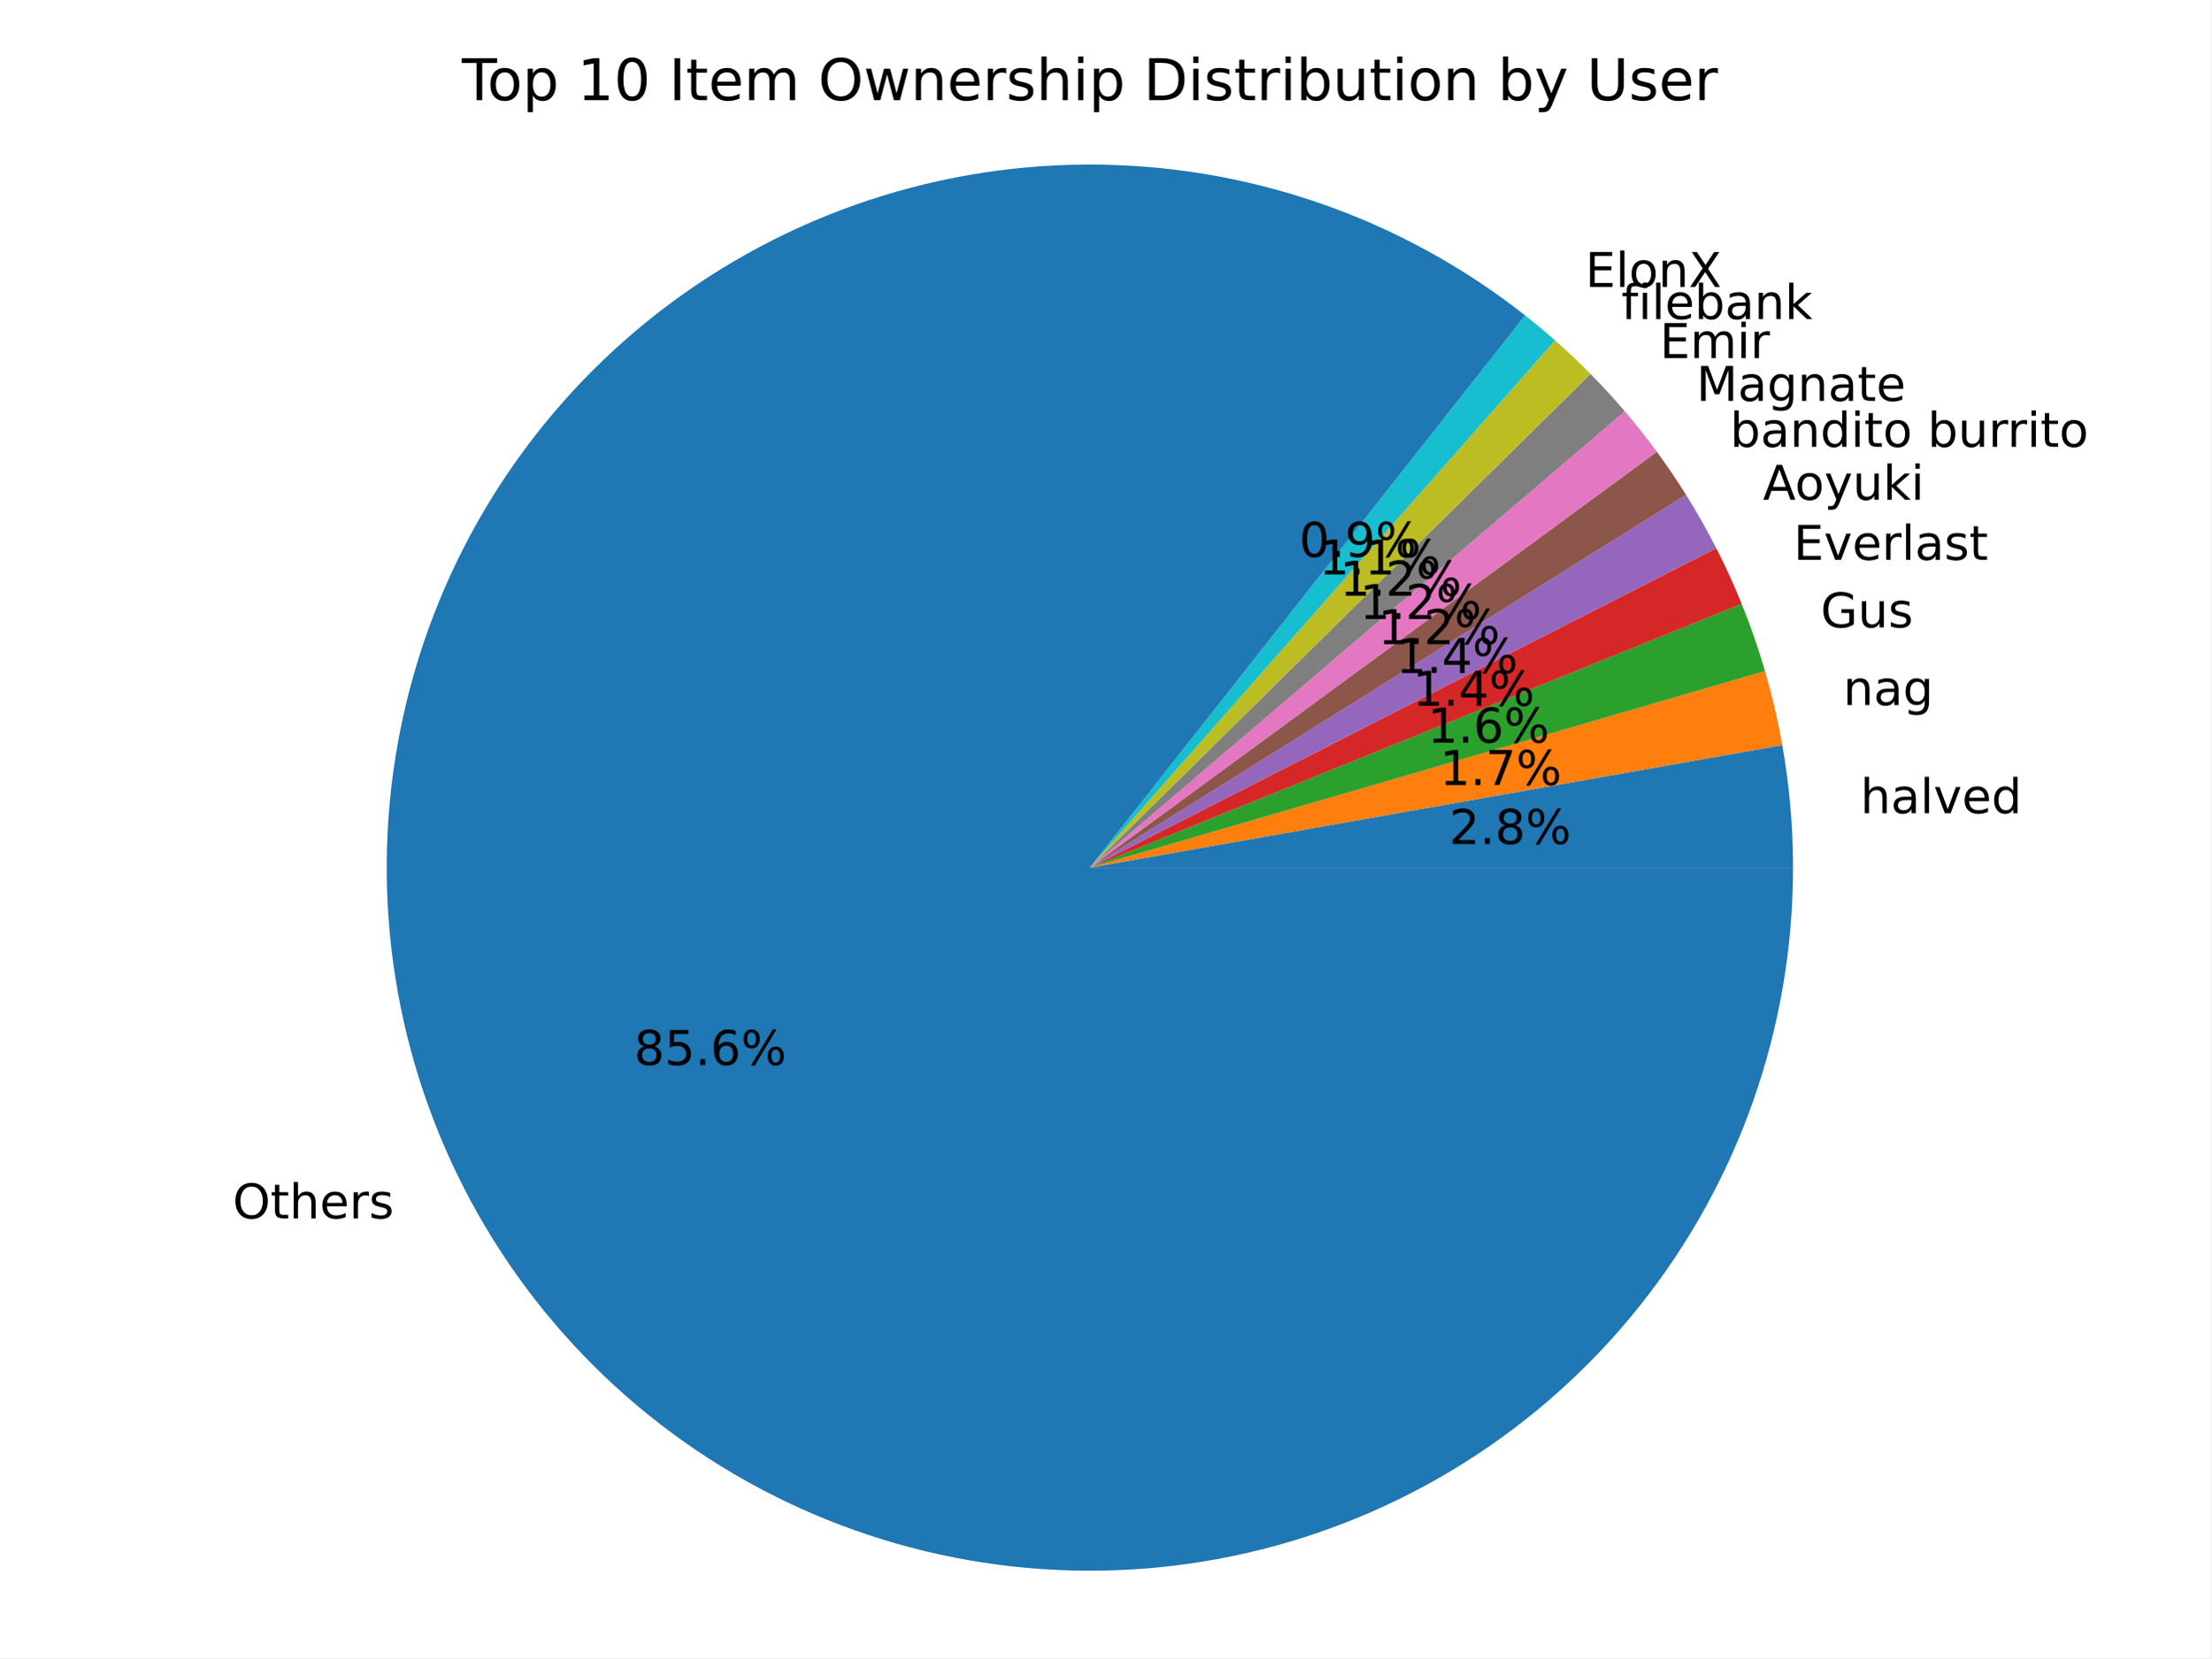
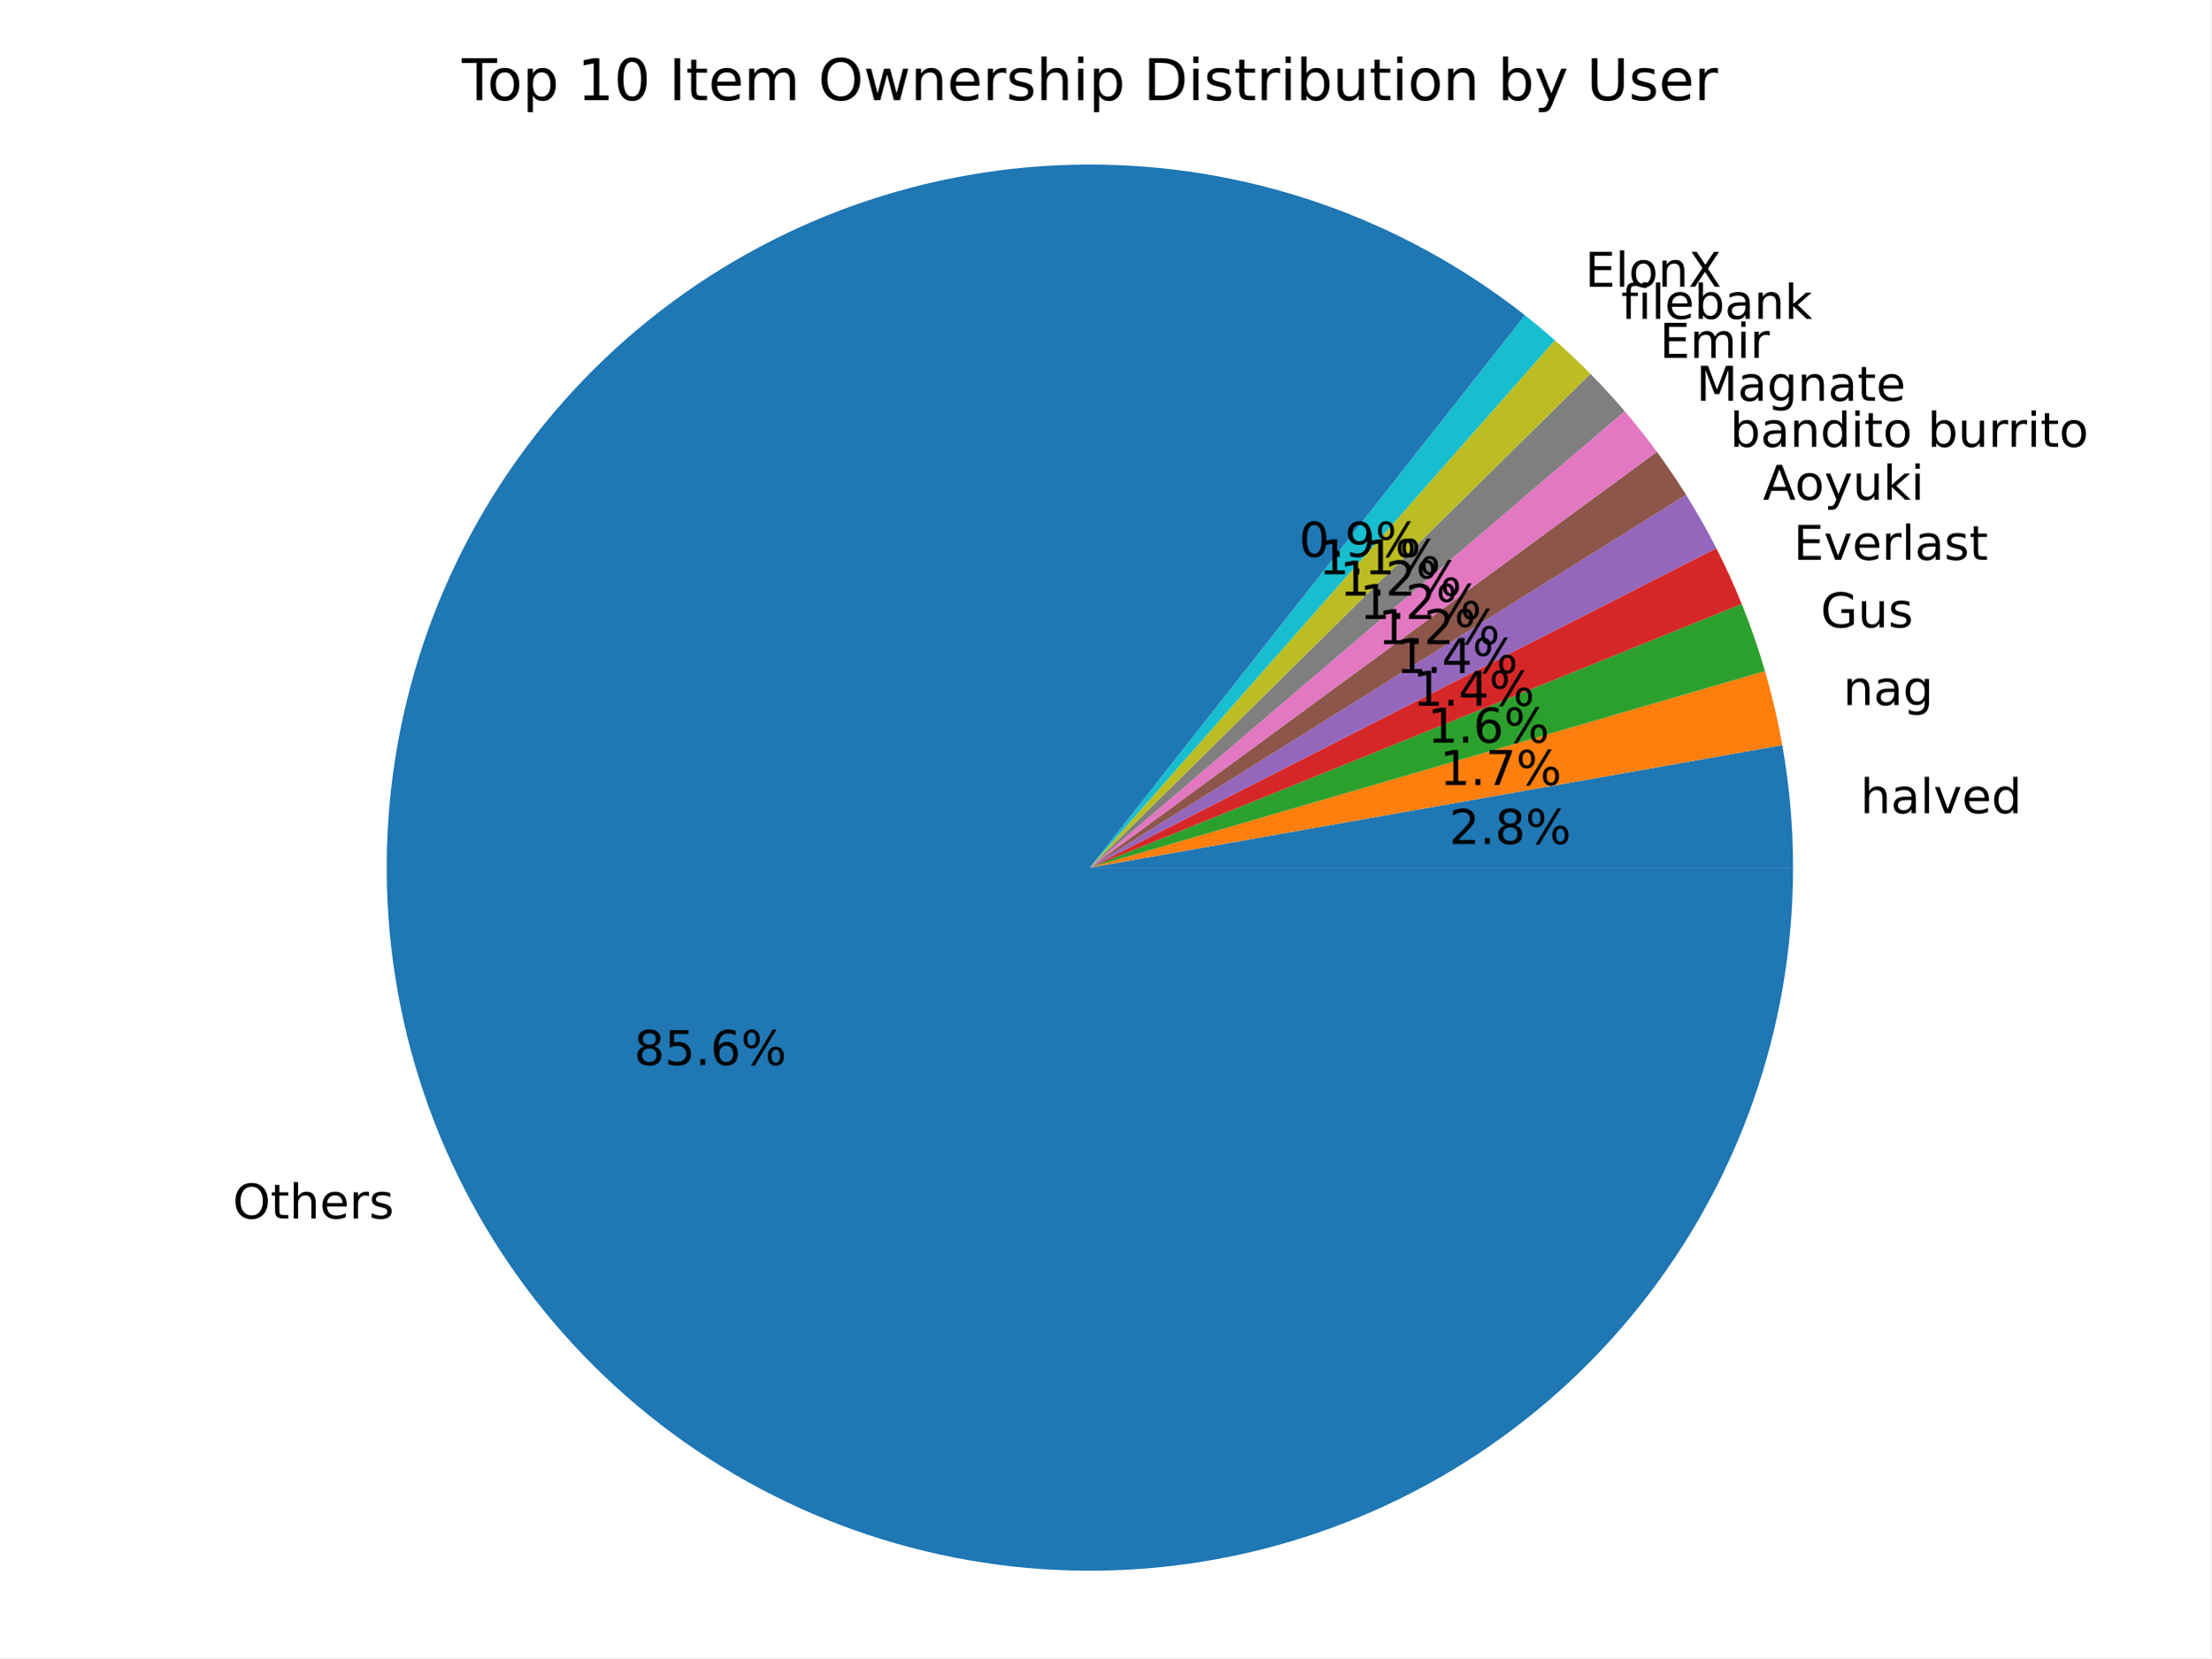
<svg xmlns="http://www.w3.org/2000/svg" xmlns:xlink="http://www.w3.org/1999/xlink" width="460.8pt" height="345.6pt" viewBox="0 0 460.8 345.6" version="1.1">
  <defs>
    <style type="text/css">*{stroke-linejoin: round; stroke-linecap: butt}</style>
  </defs>
  <g id="figure_1">
    <g id="patch_1">
      <path d="M 0 345.6  L 460.8 345.6  L 460.8 0  L 0 0  z " style="fill: #ffffff" />
    </g>
    <g id="axes_1">
      <g id="patch_2">
        <path d="M 373.679 180.84  C 373.679 176.562 373.492 172.286 373.118 168.024  C 372.744 163.763 372.183 159.519 371.438 155.307  L 227.132 180.84  z " style="fill: #1f77b4" />
      </g>
      <g id="patch_3">
        <path d="M 371.438 155.307  C 370.977 152.704 370.446 150.114 369.846 147.54  C 369.245 144.966 368.575 142.409 367.836 139.871  L 227.132 180.84  z " style="fill: #ff7f0e" />
      </g>
      <g id="patch_4">
        <path d="M 367.836 139.871  C 367.146 137.501 366.396 135.148 365.587 132.815  C 364.778 130.482 363.91 128.17 362.984 125.881  L 227.132 180.84  z " style="fill: #2ca02c" />
      </g>
      <g id="patch_5">
        <path d="M 362.984 125.881  C 362.185 123.907 361.343 121.95 360.459 120.012  C 359.575 118.074 358.648 116.155 357.681 114.258  L 227.132 180.84  z " style="fill: #d62728" />
      </g>
      <g id="patch_6">
        <path d="M 357.681 114.258  C 356.713 112.36 355.704 110.484 354.654 108.63  C 353.605 106.777 352.515 104.946 351.385 103.14  L 227.132 180.84  z " style="fill: #9467bd" />
      </g>
      <g id="patch_7">
        <path d="M 351.385 103.14  C 350.427 101.607 349.439 100.092 348.425 98.595  C 347.41 97.098 346.367 95.62 345.298 94.162  L 227.132 180.84  z " style="fill: #8c564b" />
      </g>
      <g id="patch_8">
-         <path d="M 345.298 94.162  C 344.238 92.718 343.153 91.294 342.041 89.889  C 340.929 88.485 339.792 87.101 338.63 85.738  L 227.132 180.84  z " style="fill: #e377c2" />
+         <path d="M 345.298 94.162  C 344.233 92.711 343.142 91.28 342.025 89.869  C 340.908 88.458 339.765 87.068 338.596 85.699  L 227.132 180.84  z " style="fill: #e377c2" />
      </g>
      <g id="patch_9">
-         <path d="M 338.63 85.738  C 337.485 84.396 336.315 83.074 335.122 81.773  C 333.929 80.473 332.713 79.194 331.473 77.937  L 227.132 180.84  z " style="fill: #7f7f7f" />
+         <path d="M 338.596 85.699  C 337.45 84.356 336.28 83.035 335.087 81.735  C 333.893 80.435 332.676 79.156 331.437 77.9  L 227.132 180.84  z " style="fill: #7f7f7f" />
      </g>
      <g id="patch_10">
-         <path d="M 331.473 77.937  C 330.283 76.73 329.072 75.544 327.84 74.379  C 326.608 73.214 325.357 72.07 324.085 70.948  L 227.132 180.84  z " style="fill: #bcbd22" />
+         <path d="M 331.437 77.9  C 330.246 76.693 329.034 75.507 327.802 74.343  C 326.57 73.178 325.318 72.035 324.046 70.914  L 227.132 180.84  z " style="fill: #bcbd22" />
      </g>
      <g id="patch_11">
-         <path d="M 324.085 70.948  C 323.068 70.051 322.039 69.168 320.997 68.299  C 319.956 67.431 318.902 66.576 317.837 65.737  L 227.132 180.84  z " style="fill: #17becf" />
+         <path d="M 324.046 70.914  C 323.029 70.017 321.999 69.134 320.957 68.266  C 319.915 67.398 318.862 66.544 317.796 65.705  L 227.132 180.84  z " style="fill: #17becf" />
      </g>
      <g id="patch_12">
-         <path d="M 317.837 65.737  C 304.906 55.547 290.35 47.608 274.781 42.255  C 259.212 36.902 242.852 34.211 226.389 34.294  C 209.925 34.378 193.593 37.235 178.079 42.746  C 162.566 48.257 148.091 56.342 135.264 66.663  C 122.437 76.984 111.44 89.392 102.737 103.367  C 94.033 117.342 87.747 132.684 84.142 148.748  C 80.536 164.812 79.664 181.369 81.56 197.723  C 83.457 214.077 88.096 229.995 95.282 244.807  C 102.468 259.619 112.099 273.115 123.77 284.727  C 135.441 296.339 148.986 305.902 163.835 313.013  C 178.683 320.124 194.624 324.682 210.988 326.495  C 227.351 328.309 243.903 327.352 259.949 323.666  C 275.994 319.979 291.304 313.615 305.235 304.84  C 319.165 296.066 331.518 285.007 341.773 272.128  C 352.029 259.249 360.041 244.733 365.473 229.191  C 370.905 213.65 373.679 197.303 373.679 180.84  L 227.132 180.84  z " style="fill: #1f77b4" />
+         <path d="M 317.796 65.705  C 304.862 55.52 290.304 47.587 274.735 42.239  C 259.165 36.892 242.805 34.206 226.343 34.295  C 209.881 34.383 193.551 37.245 178.039 42.76  C 162.528 48.275 148.057 56.364 135.233 66.687  C 122.41 77.011 111.417 89.422 102.718 103.398  C 94.018 117.374 87.736 132.716 84.134 148.78  C 80.533 164.843 79.664 181.4 81.564 197.752  C 83.463 214.104 88.105 230.02 95.293 244.83  C 102.482 259.64 112.115 273.134 123.787 284.743  C 135.458 296.353 149.004 305.912 163.852 313.021  C 178.701 320.13 194.641 324.685 211.004 326.497  C 227.366 328.309 243.918 327.351 259.961 323.663  C 276.005 319.975 291.314 313.61 305.243 304.835  C 319.172 296.061 331.523 285.001 341.777 272.123  C 352.032 259.244 360.043 244.729 365.474 229.188  C 370.905 213.648 373.679 197.302 373.679 180.84  L 227.132 180.84  z " style="fill: #1f77b4" />
      </g>
      <g id="matplotlib.axis_1" />
      <g id="matplotlib.axis_2" />
      <g id="text_1">
        <g transform="translate(387.7164 169.5021) scale(0.1 -0.1)">
          <defs>
            <path id="DejaVuSans-68" d="M 3513 2113  L 3513 0  L 2938 0  L 2938 2094  Q 2938 2591 2744 2837  Q 2550 3084 2163 3084  Q 1697 3084 1428 2787  Q 1159 2491 1159 1978  L 1159 0  L 581 0  L 581 4863  L 1159 4863  L 1159 2956  Q 1366 3272 1645 3428  Q 1925 3584 2291 3584  Q 2894 3584 3203 3211  Q 3513 2838 3513 2113  z " transform="scale(0.015625)" />
            <path id="DejaVuSans-61" d="M 2194 1759  Q 1497 1759 1228 1600  Q 959 1441 959 1056  Q 959 750 1161 570  Q 1363 391 1709 391  Q 2188 391 2477 730  Q 2766 1069 2766 1631  L 2766 1759  L 2194 1759  z M 3341 1997  L 3341 0  L 2766 0  L 2766 531  Q 2569 213 2275 61  Q 1981 -91 1556 -91  Q 1019 -91 701 211  Q 384 513 384 1019  Q 384 1609 779 1909  Q 1175 2209 1959 2209  L 2766 2209  L 2766 2266  Q 2766 2663 2505 2880  Q 2244 3097 1772 3097  Q 1472 3097 1187 3025  Q 903 2953 641 2809  L 641 3341  Q 956 3463 1253 3523  Q 1550 3584 1831 3584  Q 2591 3584 2966 3190  Q 3341 2797 3341 1997  z " transform="scale(0.015625)" />
            <path id="DejaVuSans-6c" d="M 603 4863  L 1178 4863  L 1178 0  L 603 0  L 603 4863  z " transform="scale(0.015625)" />
            <path id="DejaVuSans-76" d="M 191 3500  L 800 3500  L 1894 563  L 2988 3500  L 3597 3500  L 2284 0  L 1503 0  L 191 3500  z " transform="scale(0.015625)" />
            <path id="DejaVuSans-65" d="M 3597 1894  L 3597 1613  L 953 1613  Q 991 1019 1311 708  Q 1631 397 2203 397  Q 2534 397 2845 478  Q 3156 559 3463 722  L 3463 178  Q 3153 47 2828 -22  Q 2503 -91 2169 -91  Q 1331 -91 842 396  Q 353 884 353 1716  Q 353 2575 817 3079  Q 1281 3584 2069 3584  Q 2775 3584 3186 3129  Q 3597 2675 3597 1894  z M 3022 2063  Q 3016 2534 2758 2815  Q 2500 3097 2075 3097  Q 1594 3097 1305 2825  Q 1016 2553 972 2059  L 3022 2063  z " transform="scale(0.015625)" />
            <path id="DejaVuSans-64" d="M 2906 2969  L 2906 4863  L 3481 4863  L 3481 0  L 2906 0  L 2906 525  Q 2725 213 2448 61  Q 2172 -91 1784 -91  Q 1150 -91 751 415  Q 353 922 353 1747  Q 353 2572 751 3078  Q 1150 3584 1784 3584  Q 2172 3584 2448 3432  Q 2725 3281 2906 2969  z M 947 1747  Q 947 1113 1208 752  Q 1469 391 1925 391  Q 2381 391 2643 752  Q 2906 1113 2906 1747  Q 2906 2381 2643 2742  Q 2381 3103 1925 3103  Q 1469 3103 1208 2742  Q 947 2381 947 1747  z " transform="scale(0.015625)" />
          </defs>
          <use xlink:href="#DejaVuSans-68" />
          <use xlink:href="#DejaVuSans-61" transform="translate(63.37891 0)" />
          <use xlink:href="#DejaVuSans-6c" transform="translate(124.6582 0)" />
          <use xlink:href="#DejaVuSans-76" transform="translate(152.4414 0)" />
          <use xlink:href="#DejaVuSans-65" transform="translate(211.6211 0)" />
          <use xlink:href="#DejaVuSans-64" transform="translate(273.1445 0)" />
        </g>
      </g>
      <g id="text_2">
        <g transform="translate(302.0211 175.9099) scale(0.1 -0.1)">
          <defs>
            <path id="DejaVuSans-32" d="M 1228 531  L 3431 531  L 3431 0  L 469 0  L 469 531  Q 828 903 1448 1529  Q 2069 2156 2228 2338  Q 2531 2678 2651 2914  Q 2772 3150 2772 3378  Q 2772 3750 2511 3984  Q 2250 4219 1831 4219  Q 1534 4219 1204 4116  Q 875 4013 500 3803  L 500 4441  Q 881 4594 1212 4672  Q 1544 4750 1819 4750  Q 2544 4750 2975 4387  Q 3406 4025 3406 3419  Q 3406 3131 3298 2873  Q 3191 2616 2906 2266  Q 2828 2175 2409 1742  Q 1991 1309 1228 531  z " transform="scale(0.015625)" />
            <path id="DejaVuSans-2e" d="M 684 794  L 1344 794  L 1344 0  L 684 0  L 684 794  z " transform="scale(0.015625)" />
            <path id="DejaVuSans-38" d="M 2034 2216  Q 1584 2216 1326 1975  Q 1069 1734 1069 1313  Q 1069 891 1326 650  Q 1584 409 2034 409  Q 2484 409 2743 651  Q 3003 894 3003 1313  Q 3003 1734 2745 1975  Q 2488 2216 2034 2216  z M 1403 2484  Q 997 2584 770 2862  Q 544 3141 544 3541  Q 544 4100 942 4425  Q 1341 4750 2034 4750  Q 2731 4750 3128 4425  Q 3525 4100 3525 3541  Q 3525 3141 3298 2862  Q 3072 2584 2669 2484  Q 3125 2378 3379 2068  Q 3634 1759 3634 1313  Q 3634 634 3220 271  Q 2806 -91 2034 -91  Q 1263 -91 848 271  Q 434 634 434 1313  Q 434 1759 690 2068  Q 947 2378 1403 2484  z M 1172 3481  Q 1172 3119 1398 2916  Q 1625 2713 2034 2713  Q 2441 2713 2670 2916  Q 2900 3119 2900 3481  Q 2900 3844 2670 4047  Q 2441 4250 2034 4250  Q 1625 4250 1398 4047  Q 1172 3844 1172 3481  z " transform="scale(0.015625)" />
            <path id="DejaVuSans-25" d="M 4653 2053  Q 4381 2053 4226 1822  Q 4072 1591 4072 1178  Q 4072 772 4226 539  Q 4381 306 4653 306  Q 4919 306 5073 539  Q 5228 772 5228 1178  Q 5228 1588 5073 1820  Q 4919 2053 4653 2053  z M 4653 2450  Q 5147 2450 5437 2106  Q 5728 1763 5728 1178  Q 5728 594 5436 251  Q 5144 -91 4653 -91  Q 4153 -91 3862 251  Q 3572 594 3572 1178  Q 3572 1766 3864 2108  Q 4156 2450 4653 2450  z M 1428 4353  Q 1159 4353 1004 4120  Q 850 3888 850 3481  Q 850 3069 1003 2837  Q 1156 2606 1428 2606  Q 1700 2606 1854 2837  Q 2009 3069 2009 3481  Q 2009 3884 1853 4118  Q 1697 4353 1428 4353  z M 4250 4750  L 4750 4750  L 1831 -91  L 1331 -91  L 4250 4750  z M 1428 4750  Q 1922 4750 2215 4408  Q 2509 4066 2509 3481  Q 2509 2891 2217 2550  Q 1925 2209 1428 2209  Q 931 2209 642 2551  Q 353 2894 353 3481  Q 353 4063 643 4406  Q 934 4750 1428 4750  z " transform="scale(0.015625)" />
          </defs>
          <use xlink:href="#DejaVuSans-32" />
          <use xlink:href="#DejaVuSans-2e" transform="translate(63.62305 0)" />
          <use xlink:href="#DejaVuSans-38" transform="translate(95.41016 0)" />
          <use xlink:href="#DejaVuSans-25" transform="translate(159.0332 0)" />
        </g>
      </g>
      <g id="text_3">
        <g transform="translate(384.1172 146.9698) scale(0.1 -0.1)">
          <defs>
            <path id="DejaVuSans-6e" d="M 3513 2113  L 3513 0  L 2938 0  L 2938 2094  Q 2938 2591 2744 2837  Q 2550 3084 2163 3084  Q 1697 3084 1428 2787  Q 1159 2491 1159 1978  L 1159 0  L 581 0  L 581 3500  L 1159 3500  L 1159 2956  Q 1366 3272 1645 3428  Q 1925 3584 2291 3584  Q 2894 3584 3203 3211  Q 3513 2838 3513 2113  z " transform="scale(0.015625)" />
            <path id="DejaVuSans-67" d="M 2906 1791  Q 2906 2416 2648 2759  Q 2391 3103 1925 3103  Q 1463 3103 1205 2759  Q 947 2416 947 1791  Q 947 1169 1205 825  Q 1463 481 1925 481  Q 2391 481 2648 825  Q 2906 1169 2906 1791  z M 3481 434  Q 3481 -459 3084 -895  Q 2688 -1331 1869 -1331  Q 1566 -1331 1297 -1286  Q 1028 -1241 775 -1147  L 775 -588  Q 1028 -725 1275 -790  Q 1522 -856 1778 -856  Q 2344 -856 2625 -561  Q 2906 -266 2906 331  L 2906 616  Q 2728 306 2450 153  Q 2172 0 1784 0  Q 1141 0 747 490  Q 353 981 353 1791  Q 353 2603 747 3093  Q 1141 3584 1784 3584  Q 2172 3584 2450 3431  Q 2728 3278 2906 2969  L 2906 3500  L 3481 3500  L 3481 434  z " transform="scale(0.015625)" />
          </defs>
          <use xlink:href="#DejaVuSans-6e" />
          <use xlink:href="#DejaVuSans-61" transform="translate(63.37891 0)" />
          <use xlink:href="#DejaVuSans-67" transform="translate(124.6582 0)" />
        </g>
      </g>
      <g id="text_4">
        <g transform="translate(300.0579 163.6196) scale(0.1 -0.1)">
          <defs>
            <path id="DejaVuSans-31" d="M 794 531  L 1825 531  L 1825 4091  L 703 3866  L 703 4441  L 1819 4666  L 2450 4666  L 2450 531  L 3481 531  L 3481 0  L 794 0  L 794 531  z " transform="scale(0.015625)" />
            <path id="DejaVuSans-37" d="M 525 4666  L 3525 4666  L 3525 4397  L 1831 0  L 1172 0  L 2766 4134  L 525 4134  L 525 4666  z " transform="scale(0.015625)" />
          </defs>
          <use xlink:href="#DejaVuSans-31" />
          <use xlink:href="#DejaVuSans-2e" transform="translate(63.62305 0)" />
          <use xlink:href="#DejaVuSans-37" transform="translate(95.41016 0)" />
          <use xlink:href="#DejaVuSans-25" transform="translate(159.0332 0)" />
        </g>
      </g>
      <g id="text_5">
        <g transform="translate(379.4322 130.7718) scale(0.1 -0.1)">
          <defs>
            <path id="DejaVuSans-47" d="M 3809 666  L 3809 1919  L 2778 1919  L 2778 2438  L 4434 2438  L 4434 434  Q 4069 175 3628 42  Q 3188 -91 2688 -91  Q 1594 -91 976 548  Q 359 1188 359 2328  Q 359 3472 976 4111  Q 1594 4750 2688 4750  Q 3144 4750 3555 4637  Q 3966 4525 4313 4306  L 4313 3634  Q 3963 3931 3569 4081  Q 3175 4231 2741 4231  Q 1884 4231 1454 3753  Q 1025 3275 1025 2328  Q 1025 1384 1454 906  Q 1884 428 2741 428  Q 3075 428 3337 486  Q 3600 544 3809 666  z " transform="scale(0.015625)" />
            <path id="DejaVuSans-75" d="M 544 1381  L 544 3500  L 1119 3500  L 1119 1403  Q 1119 906 1312 657  Q 1506 409 1894 409  Q 2359 409 2629 706  Q 2900 1003 2900 1516  L 2900 3500  L 3475 3500  L 3475 0  L 2900 0  L 2900 538  Q 2691 219 2414 64  Q 2138 -91 1772 -91  Q 1169 -91 856 284  Q 544 659 544 1381  z M 1991 3584  L 1991 3584  z " transform="scale(0.015625)" />
            <path id="DejaVuSans-73" d="M 2834 3397  L 2834 2853  Q 2591 2978 2328 3040  Q 2066 3103 1784 3103  Q 1356 3103 1142 2972  Q 928 2841 928 2578  Q 928 2378 1081 2264  Q 1234 2150 1697 2047  L 1894 2003  Q 2506 1872 2764 1633  Q 3022 1394 3022 966  Q 3022 478 2636 193  Q 2250 -91 1575 -91  Q 1294 -91 989 -36  Q 684 19 347 128  L 347 722  Q 666 556 975 473  Q 1284 391 1588 391  Q 1994 391 2212 530  Q 2431 669 2431 922  Q 2431 1156 2273 1281  Q 2116 1406 1581 1522  L 1381 1569  Q 847 1681 609 1914  Q 372 2147 372 2553  Q 372 3047 722 3315  Q 1072 3584 1716 3584  Q 2034 3584 2315 3537  Q 2597 3491 2834 3397  z " transform="scale(0.015625)" />
          </defs>
          <use xlink:href="#DejaVuSans-47" />
          <use xlink:href="#DejaVuSans-75" transform="translate(77.49023 0)" />
          <use xlink:href="#DejaVuSans-73" transform="translate(140.8691 0)" />
        </g>
      </g>
      <g id="text_6">
        <g transform="translate(297.5024 154.7843) scale(0.1 -0.1)">
          <defs>
            <path id="DejaVuSans-36" d="M 2113 2584  Q 1688 2584 1439 2293  Q 1191 2003 1191 1497  Q 1191 994 1439 701  Q 1688 409 2113 409  Q 2538 409 2786 701  Q 3034 994 3034 1497  Q 3034 2003 2786 2293  Q 2538 2584 2113 2584  z M 3366 4563  L 3366 3988  Q 3128 4100 2886 4159  Q 2644 4219 2406 4219  Q 1781 4219 1451 3797  Q 1122 3375 1075 2522  Q 1259 2794 1537 2939  Q 1816 3084 2150 3084  Q 2853 3084 3261 2657  Q 3669 2231 3669 1497  Q 3669 778 3244 343  Q 2819 -91 2113 -91  Q 1303 -91 875 529  Q 447 1150 447 2328  Q 447 3434 972 4092  Q 1497 4750 2381 4750  Q 2619 4750 2861 4703  Q 3103 4656 3366 4563  z " transform="scale(0.015625)" />
          </defs>
          <use xlink:href="#DejaVuSans-31" />
          <use xlink:href="#DejaVuSans-2e" transform="translate(63.62305 0)" />
          <use xlink:href="#DejaVuSans-36" transform="translate(95.41016 0)" />
          <use xlink:href="#DejaVuSans-25" transform="translate(159.0332 0)" />
        </g>
      </g>
      <g id="text_7">
        <g transform="translate(373.7914 116.6882) scale(0.1 -0.1)">
          <defs>
            <path id="DejaVuSans-45" d="M 628 4666  L 3578 4666  L 3578 4134  L 1259 4134  L 1259 2753  L 3481 2753  L 3481 2222  L 1259 2222  L 1259 531  L 3634 531  L 3634 0  L 628 0  L 628 4666  z " transform="scale(0.015625)" />
            <path id="DejaVuSans-72" d="M 2631 2963  Q 2534 3019 2420 3045  Q 2306 3072 2169 3072  Q 1681 3072 1420 2755  Q 1159 2438 1159 1844  L 1159 0  L 581 0  L 581 3500  L 1159 3500  L 1159 2956  Q 1341 3275 1631 3429  Q 1922 3584 2338 3584  Q 2397 3584 2469 3576  Q 2541 3569 2628 3553  L 2631 2963  z " transform="scale(0.015625)" />
            <path id="DejaVuSans-74" d="M 1172 4494  L 1172 3500  L 2356 3500  L 2356 3053  L 1172 3053  L 1172 1153  Q 1172 725 1289 603  Q 1406 481 1766 481  L 2356 481  L 2356 0  L 1766 0  Q 1100 0 847 248  Q 594 497 594 1153  L 594 3053  L 172 3053  L 172 3500  L 594 3500  L 594 4494  L 1172 4494  z " transform="scale(0.015625)" />
          </defs>
          <use xlink:href="#DejaVuSans-45" />
          <use xlink:href="#DejaVuSans-76" transform="translate(63.18359 0)" />
          <use xlink:href="#DejaVuSans-65" transform="translate(122.3633 0)" />
          <use xlink:href="#DejaVuSans-72" transform="translate(183.8867 0)" />
          <use xlink:href="#DejaVuSans-6c" transform="translate(225 0)" />
          <use xlink:href="#DejaVuSans-61" transform="translate(252.7832 0)" />
          <use xlink:href="#DejaVuSans-73" transform="translate(314.0625 0)" />
          <use xlink:href="#DejaVuSans-74" transform="translate(366.1621 0)" />
        </g>
      </g>
      <g id="text_8">
        <g transform="translate(294.4256 147.1024) scale(0.1 -0.1)">
          <defs>
            <path id="DejaVuSans-34" d="M 2419 4116  L 825 1625  L 2419 1625  L 2419 4116  z M 2253 4666  L 3047 4666  L 3047 1625  L 3713 1625  L 3713 1100  L 3047 1100  L 3047 0  L 2419 0  L 2419 1100  L 313 1100  L 313 1709  L 2253 4666  z " transform="scale(0.015625)" />
          </defs>
          <use xlink:href="#DejaVuSans-31" />
          <use xlink:href="#DejaVuSans-2e" transform="translate(63.62305 0)" />
          <use xlink:href="#DejaVuSans-34" transform="translate(95.41016 0)" />
          <use xlink:href="#DejaVuSans-25" transform="translate(159.0332 0)" />
        </g>
      </g>
      <g id="text_9">
        <g transform="translate(367.4064 104.1689) scale(0.1 -0.1)">
          <defs>
            <path id="DejaVuSans-41" d="M 2188 4044  L 1331 1722  L 3047 1722  L 2188 4044  z M 1831 4666  L 2547 4666  L 4325 0  L 3669 0  L 3244 1197  L 1141 1197  L 716 0  L 50 0  L 1831 4666  z " transform="scale(0.015625)" />
            <path id="DejaVuSans-6f" d="M 1959 3097  Q 1497 3097 1228 2736  Q 959 2375 959 1747  Q 959 1119 1226 758  Q 1494 397 1959 397  Q 2419 397 2687 759  Q 2956 1122 2956 1747  Q 2956 2369 2687 2733  Q 2419 3097 1959 3097  z M 1959 3584  Q 2709 3584 3137 3096  Q 3566 2609 3566 1747  Q 3566 888 3137 398  Q 2709 -91 1959 -91  Q 1206 -91 779 398  Q 353 888 353 1747  Q 353 2609 779 3096  Q 1206 3584 1959 3584  z " transform="scale(0.015625)" />
            <path id="DejaVuSans-79" d="M 2059 -325  Q 1816 -950 1584 -1140  Q 1353 -1331 966 -1331  L 506 -1331  L 506 -850  L 844 -850  Q 1081 -850 1212 -737  Q 1344 -625 1503 -206  L 1606 56  L 191 3500  L 800 3500  L 1894 763  L 2988 3500  L 3597 3500  L 2059 -325  z " transform="scale(0.015625)" />
            <path id="DejaVuSans-6b" d="M 581 4863  L 1159 4863  L 1159 1991  L 2875 3500  L 3609 3500  L 1753 1863  L 3688 0  L 2938 0  L 1159 1709  L 1159 0  L 581 0  L 581 4863  z " transform="scale(0.015625)" />
            <path id="DejaVuSans-69" d="M 603 3500  L 1178 3500  L 1178 0  L 603 0  L 603 3500  z M 603 4863  L 1178 4863  L 1178 4134  L 603 4134  L 603 4863  z " transform="scale(0.015625)" />
          </defs>
          <use xlink:href="#DejaVuSans-41" />
          <use xlink:href="#DejaVuSans-6f" transform="translate(66.6582 0)" />
          <use xlink:href="#DejaVuSans-79" transform="translate(127.8398 0)" />
          <use xlink:href="#DejaVuSans-75" transform="translate(187.0195 0)" />
          <use xlink:href="#DejaVuSans-6b" transform="translate(250.3984 0)" />
          <use xlink:href="#DejaVuSans-69" transform="translate(308.3086 0)" />
        </g>
      </g>
      <g id="text_10">
        <g transform="translate(290.9429 140.2737) scale(0.1 -0.1)">
          <use xlink:href="#DejaVuSans-31" />
          <use xlink:href="#DejaVuSans-2e" transform="translate(63.62305 0)" />
          <use xlink:href="#DejaVuSans-34" transform="translate(95.41016 0)" />
          <use xlink:href="#DejaVuSans-25" transform="translate(159.0332 0)" />
        </g>
      </g>
      <g id="text_11">
-         <g transform="translate(360.5538 93.1299) scale(0.1 -0.1)">
+         <g transform="translate(360.5538 93.12991) scale(0.1 -0.1)">
          <defs>
            <path id="DejaVuSans-62" d="M 3116 1747  Q 3116 2381 2855 2742  Q 2594 3103 2138 3103  Q 1681 3103 1420 2742  Q 1159 2381 1159 1747  Q 1159 1113 1420 752  Q 1681 391 2138 391  Q 2594 391 2855 752  Q 3116 1113 3116 1747  z M 1159 2969  Q 1341 3281 1617 3432  Q 1894 3584 2278 3584  Q 2916 3584 3314 3078  Q 3713 2572 3713 1747  Q 3713 922 3314 415  Q 2916 -91 2278 -91  Q 1894 -91 1617 61  Q 1341 213 1159 525  L 1159 0  L 581 0  L 581 4863  L 1159 4863  L 1159 2969  z " transform="scale(0.015625)" />
            <path id="DejaVuSans-20" transform="scale(0.015625)" />
          </defs>
          <use xlink:href="#DejaVuSans-62" />
          <use xlink:href="#DejaVuSans-61" transform="translate(63.47656 0)" />
          <use xlink:href="#DejaVuSans-6e" transform="translate(124.7559 0)" />
          <use xlink:href="#DejaVuSans-64" transform="translate(188.1348 0)" />
          <use xlink:href="#DejaVuSans-69" transform="translate(251.6113 0)" />
          <use xlink:href="#DejaVuSans-74" transform="translate(279.3945 0)" />
          <use xlink:href="#DejaVuSans-6f" transform="translate(318.6035 0)" />
          <use xlink:href="#DejaVuSans-20" transform="translate(379.7852 0)" />
          <use xlink:href="#DejaVuSans-62" transform="translate(411.5723 0)" />
          <use xlink:href="#DejaVuSans-75" transform="translate(475.0488 0)" />
          <use xlink:href="#DejaVuSans-72" transform="translate(538.4277 0)" />
          <use xlink:href="#DejaVuSans-72" transform="translate(577.791 0)" />
          <use xlink:href="#DejaVuSans-69" transform="translate(618.9043 0)" />
          <use xlink:href="#DejaVuSans-74" transform="translate(646.6875 0)" />
          <use xlink:href="#DejaVuSans-6f" transform="translate(685.8965 0)" />
        </g>
      </g>
      <g id="text_12">
        <g transform="translate(287.2051 134.2524) scale(0.1 -0.1)">
          <use xlink:href="#DejaVuSans-31" />
          <use xlink:href="#DejaVuSans-2e" transform="translate(63.62305 0)" />
          <use xlink:href="#DejaVuSans-32" transform="translate(95.41016 0)" />
          <use xlink:href="#DejaVuSans-25" transform="translate(159.0332 0)" />
        </g>
      </g>
      <g id="text_13">
-         <g transform="translate(353.5319 83.55358) scale(0.1 -0.1)">
+         <g transform="translate(353.5141 83.53109) scale(0.1 -0.1)">
          <defs>
            <path id="DejaVuSans-4d" d="M 628 4666  L 1569 4666  L 2759 1491  L 3956 4666  L 4897 4666  L 4897 0  L 4281 0  L 4281 4097  L 3078 897  L 2444 897  L 1241 4097  L 1241 0  L 628 0  L 628 4666  z " transform="scale(0.015625)" />
          </defs>
          <use xlink:href="#DejaVuSans-4d" />
          <use xlink:href="#DejaVuSans-61" transform="translate(86.2793 0)" />
          <use xlink:href="#DejaVuSans-67" transform="translate(147.5586 0)" />
          <use xlink:href="#DejaVuSans-6e" transform="translate(211.0352 0)" />
          <use xlink:href="#DejaVuSans-61" transform="translate(274.4141 0)" />
          <use xlink:href="#DejaVuSans-74" transform="translate(335.6934 0)" />
          <use xlink:href="#DejaVuSans-65" transform="translate(374.9023 0)" />
        </g>
      </g>
      <g id="text_14">
-         <g transform="translate(283.375 129.0289) scale(0.1 -0.1)">
+         <g transform="translate(283.3653 129.0167) scale(0.1 -0.1)">
          <use xlink:href="#DejaVuSans-31" />
          <use xlink:href="#DejaVuSans-2e" transform="translate(63.62305 0)" />
          <use xlink:href="#DejaVuSans-32" transform="translate(95.41016 0)" />
          <use xlink:href="#DejaVuSans-25" transform="translate(159.0332 0)" />
        </g>
      </g>
      <g id="text_15">
-         <g transform="translate(345.9212 74.62581) scale(0.1 -0.1)">
+         <g transform="translate(345.8824 74.58355) scale(0.1 -0.1)">
          <defs>
            <path id="DejaVuSans-6d" d="M 3328 2828  Q 3544 3216 3844 3400  Q 4144 3584 4550 3584  Q 5097 3584 5394 3201  Q 5691 2819 5691 2113  L 5691 0  L 5113 0  L 5113 2094  Q 5113 2597 4934 2840  Q 4756 3084 4391 3084  Q 3944 3084 3684 2787  Q 3425 2491 3425 1978  L 3425 0  L 2847 0  L 2847 2094  Q 2847 2600 2669 2842  Q 2491 3084 2119 3084  Q 1678 3084 1418 2786  Q 1159 2488 1159 1978  L 1159 0  L 581 0  L 581 3500  L 1159 3500  L 1159 2956  Q 1356 3278 1631 3431  Q 1906 3584 2284 3584  Q 2666 3584 2933 3390  Q 3200 3197 3328 2828  z " transform="scale(0.015625)" />
          </defs>
          <use xlink:href="#DejaVuSans-45" />
          <use xlink:href="#DejaVuSans-6d" transform="translate(63.18359 0)" />
          <use xlink:href="#DejaVuSans-69" transform="translate(160.5957 0)" />
          <use xlink:href="#DejaVuSans-72" transform="translate(188.3789 0)" />
        </g>
      </g>
      <g id="text_16">
-         <g transform="translate(279.2237 124.1593) scale(0.1 -0.1)">
+         <g transform="translate(279.2025 124.1362) scale(0.1 -0.1)">
          <use xlink:href="#DejaVuSans-31" />
          <use xlink:href="#DejaVuSans-2e" transform="translate(63.62305 0)" />
          <use xlink:href="#DejaVuSans-32" transform="translate(95.41016 0)" />
          <use xlink:href="#DejaVuSans-25" transform="translate(159.0332 0)" />
        </g>
      </g>
      <g id="text_17">
-         <g transform="translate(337.9108 66.49185) scale(0.1 -0.1)">
+         <g transform="translate(337.8691 66.45243) scale(0.1 -0.1)">
          <defs>
            <path id="DejaVuSans-66" d="M 2375 4863  L 2375 4384  L 1825 4384  Q 1516 4384 1395 4259  Q 1275 4134 1275 3809  L 1275 3500  L 2222 3500  L 2222 3053  L 1275 3053  L 1275 0  L 697 0  L 697 3053  L 147 3053  L 147 3500  L 697 3500  L 697 3744  Q 697 4328 969 4595  Q 1241 4863 1831 4863  L 2375 4863  z " transform="scale(0.015625)" />
          </defs>
          <use xlink:href="#DejaVuSans-66" />
          <use xlink:href="#DejaVuSans-69" transform="translate(35.20508 0)" />
          <use xlink:href="#DejaVuSans-6c" transform="translate(62.98828 0)" />
          <use xlink:href="#DejaVuSans-65" transform="translate(90.77148 0)" />
          <use xlink:href="#DejaVuSans-62" transform="translate(152.2949 0)" />
          <use xlink:href="#DejaVuSans-61" transform="translate(215.7715 0)" />
          <use xlink:href="#DejaVuSans-6e" transform="translate(277.0508 0)" />
          <use xlink:href="#DejaVuSans-6b" transform="translate(340.4297 0)" />
        </g>
      </g>
      <g id="text_18">
-         <g transform="translate(274.8544 119.7225) scale(0.1 -0.1)">
+         <g transform="translate(274.8316 119.701) scale(0.1 -0.1)">
          <use xlink:href="#DejaVuSans-31" />
          <use xlink:href="#DejaVuSans-2e" transform="translate(63.62305 0)" />
          <use xlink:href="#DejaVuSans-31" transform="translate(95.41016 0)" />
          <use xlink:href="#DejaVuSans-25" transform="translate(159.0332 0)" />
        </g>
      </g>
      <g id="text_19">
-         <g transform="translate(330.3839 59.80455) scale(0.1 -0.1)">
+         <g transform="translate(330.3398 59.76782) scale(0.1 -0.1)">
          <defs>
            <path id="DejaVuSans-58" d="M 403 4666  L 1081 4666  L 2241 2931  L 3406 4666  L 4084 4666  L 2584 2425  L 4184 0  L 3506 0  L 2194 1984  L 872 0  L 191 0  L 1856 2491  L 403 4666  z " transform="scale(0.015625)" />
          </defs>
          <use xlink:href="#DejaVuSans-45" />
          <use xlink:href="#DejaVuSans-6c" transform="translate(63.18359 0)" />
          <use xlink:href="#DejaVuSans-6f" transform="translate(90.9668 0)" />
          <use xlink:href="#DejaVuSans-6e" transform="translate(152.1484 0)" />
          <use xlink:href="#DejaVuSans-58" transform="translate(215.5273 0)" />
        </g>
      </g>
      <g id="text_20">
-         <g transform="translate(270.7488 116.0749) scale(0.1 -0.1)">
+         <g transform="translate(270.7248 116.0549) scale(0.1 -0.1)">
          <defs>
            <path id="DejaVuSans-30" d="M 2034 4250  Q 1547 4250 1301 3770  Q 1056 3291 1056 2328  Q 1056 1369 1301 889  Q 1547 409 2034 409  Q 2525 409 2770 889  Q 3016 1369 3016 2328  Q 3016 3291 2770 3770  Q 2525 4250 2034 4250  z M 2034 4750  Q 2819 4750 3233 4129  Q 3647 3509 3647 2328  Q 3647 1150 3233 529  Q 2819 -91 2034 -91  Q 1250 -91 836 529  Q 422 1150 422 2328  Q 422 3509 836 4129  Q 1250 4750 2034 4750  z " transform="scale(0.015625)" />
            <path id="DejaVuSans-39" d="M 703 97  L 703 672  Q 941 559 1184 500  Q 1428 441 1663 441  Q 2288 441 2617 861  Q 2947 1281 2994 2138  Q 2813 1869 2534 1725  Q 2256 1581 1919 1581  Q 1219 1581 811 2004  Q 403 2428 403 3163  Q 403 3881 828 4315  Q 1253 4750 1959 4750  Q 2769 4750 3195 4129  Q 3622 3509 3622 2328  Q 3622 1225 3098 567  Q 2575 -91 1691 -91  Q 1453 -91 1209 -44  Q 966 3 703 97  z M 1959 2075  Q 2384 2075 2632 2365  Q 2881 2656 2881 3163  Q 2881 3666 2632 3958  Q 2384 4250 1959 4250  Q 1534 4250 1286 3958  Q 1038 3666 1038 3163  Q 1038 2656 1286 2365  Q 1534 2075 1959 2075  z " transform="scale(0.015625)" />
          </defs>
          <use xlink:href="#DejaVuSans-30" />
          <use xlink:href="#DejaVuSans-2e" transform="translate(63.62305 0)" />
          <use xlink:href="#DejaVuSans-39" transform="translate(95.41016 0)" />
          <use xlink:href="#DejaVuSans-25" transform="translate(159.0332 0)" />
        </g>
      </g>
      <g id="text_21">
-         <g transform="translate(48.49396 253.9631) scale(0.1 -0.1)">
+         <g transform="translate(48.50648 253.9888) scale(0.1 -0.1)">
          <defs>
            <path id="DejaVuSans-4f" d="M 2522 4238  Q 1834 4238 1429 3725  Q 1025 3213 1025 2328  Q 1025 1447 1429 934  Q 1834 422 2522 422  Q 3209 422 3611 934  Q 4013 1447 4013 2328  Q 4013 3213 3611 3725  Q 3209 4238 2522 4238  z M 2522 4750  Q 3503 4750 4090 4092  Q 4678 3434 4678 2328  Q 4678 1225 4090 567  Q 3503 -91 2522 -91  Q 1538 -91 948 565  Q 359 1222 359 2328  Q 359 3434 948 4092  Q 1538 4750 2522 4750  z " transform="scale(0.015625)" />
          </defs>
          <use xlink:href="#DejaVuSans-4f" />
          <use xlink:href="#DejaVuSans-74" transform="translate(78.71094 0)" />
          <use xlink:href="#DejaVuSans-68" transform="translate(117.9199 0)" />
          <use xlink:href="#DejaVuSans-65" transform="translate(181.2988 0)" />
          <use xlink:href="#DejaVuSans-72" transform="translate(242.8223 0)" />
          <use xlink:href="#DejaVuSans-73" transform="translate(283.9355 0)" />
        </g>
      </g>
      <g id="text_22">
-         <g transform="translate(132.1384 221.9796) scale(0.1 -0.1)">
+         <g transform="translate(132.1452 221.9936) scale(0.1 -0.1)">
          <defs>
            <path id="DejaVuSans-35" d="M 691 4666  L 3169 4666  L 3169 4134  L 1269 4134  L 1269 2991  Q 1406 3038 1543 3061  Q 1681 3084 1819 3084  Q 2600 3084 3056 2656  Q 3513 2228 3513 1497  Q 3513 744 3044 326  Q 2575 -91 1722 -91  Q 1428 -91 1123 -41  Q 819 9 494 109  L 494 744  Q 775 591 1075 516  Q 1375 441 1709 441  Q 2250 441 2565 725  Q 2881 1009 2881 1497  Q 2881 1984 2565 2268  Q 2250 2553 1709 2553  Q 1456 2553 1204 2497  Q 953 2441 691 2322  L 691 4666  z " transform="scale(0.015625)" />
          </defs>
          <use xlink:href="#DejaVuSans-38" />
          <use xlink:href="#DejaVuSans-35" transform="translate(63.62305 0)" />
          <use xlink:href="#DejaVuSans-2e" transform="translate(127.2461 0)" />
          <use xlink:href="#DejaVuSans-36" transform="translate(159.0332 0)" />
          <use xlink:href="#DejaVuSans-25" transform="translate(222.6562 0)" />
        </g>
      </g>
      <g id="text_23">
        <g transform="translate(96.23907 20.88) scale(0.12 -0.12)">
          <defs>
            <path id="DejaVuSans-54" d="M -19 4666  L 3928 4666  L 3928 4134  L 2272 4134  L 2272 0  L 1638 0  L 1638 4134  L -19 4134  L -19 4666  z " transform="scale(0.015625)" />
            <path id="DejaVuSans-70" d="M 1159 525  L 1159 -1331  L 581 -1331  L 581 3500  L 1159 3500  L 1159 2969  Q 1341 3281 1617 3432  Q 1894 3584 2278 3584  Q 2916 3584 3314 3078  Q 3713 2572 3713 1747  Q 3713 922 3314 415  Q 2916 -91 2278 -91  Q 1894 -91 1617 61  Q 1341 213 1159 525  z M 3116 1747  Q 3116 2381 2855 2742  Q 2594 3103 2138 3103  Q 1681 3103 1420 2742  Q 1159 2381 1159 1747  Q 1159 1113 1420 752  Q 1681 391 2138 391  Q 2594 391 2855 752  Q 3116 1113 3116 1747  z " transform="scale(0.015625)" />
            <path id="DejaVuSans-49" d="M 628 4666  L 1259 4666  L 1259 0  L 628 0  L 628 4666  z " transform="scale(0.015625)" />
            <path id="DejaVuSans-77" d="M 269 3500  L 844 3500  L 1563 769  L 2278 3500  L 2956 3500  L 3675 769  L 4391 3500  L 4966 3500  L 4050 0  L 3372 0  L 2619 2869  L 1863 0  L 1184 0  L 269 3500  z " transform="scale(0.015625)" />
            <path id="DejaVuSans-44" d="M 1259 4147  L 1259 519  L 2022 519  Q 2988 519 3436 956  Q 3884 1394 3884 2338  Q 3884 3275 3436 3711  Q 2988 4147 2022 4147  L 1259 4147  z M 628 4666  L 1925 4666  Q 3281 4666 3915 4102  Q 4550 3538 4550 2338  Q 4550 1131 3912 565  Q 3275 0 1925 0  L 628 0  L 628 4666  z " transform="scale(0.015625)" />
            <path id="DejaVuSans-55" d="M 556 4666  L 1191 4666  L 1191 1831  Q 1191 1081 1462 751  Q 1734 422 2344 422  Q 2950 422 3222 751  Q 3494 1081 3494 1831  L 3494 4666  L 4128 4666  L 4128 1753  Q 4128 841 3676 375  Q 3225 -91 2344 -91  Q 1459 -91 1007 375  Q 556 841 556 1753  L 556 4666  z " transform="scale(0.015625)" />
          </defs>
          <use xlink:href="#DejaVuSans-54" />
          <use xlink:href="#DejaVuSans-6f" transform="translate(44.08398 0)" />
          <use xlink:href="#DejaVuSans-70" transform="translate(105.2656 0)" />
          <use xlink:href="#DejaVuSans-20" transform="translate(168.7422 0)" />
          <use xlink:href="#DejaVuSans-31" transform="translate(200.5293 0)" />
          <use xlink:href="#DejaVuSans-30" transform="translate(264.1523 0)" />
          <use xlink:href="#DejaVuSans-20" transform="translate(327.7754 0)" />
          <use xlink:href="#DejaVuSans-49" transform="translate(359.5625 0)" />
          <use xlink:href="#DejaVuSans-74" transform="translate(389.0547 0)" />
          <use xlink:href="#DejaVuSans-65" transform="translate(428.2637 0)" />
          <use xlink:href="#DejaVuSans-6d" transform="translate(489.7871 0)" />
          <use xlink:href="#DejaVuSans-20" transform="translate(587.1992 0)" />
          <use xlink:href="#DejaVuSans-4f" transform="translate(618.9863 0)" />
          <use xlink:href="#DejaVuSans-77" transform="translate(697.6973 0)" />
          <use xlink:href="#DejaVuSans-6e" transform="translate(779.4844 0)" />
          <use xlink:href="#DejaVuSans-65" transform="translate(842.8633 0)" />
          <use xlink:href="#DejaVuSans-72" transform="translate(904.3867 0)" />
          <use xlink:href="#DejaVuSans-73" transform="translate(945.5 0)" />
          <use xlink:href="#DejaVuSans-68" transform="translate(997.5996 0)" />
          <use xlink:href="#DejaVuSans-69" transform="translate(1060.979 0)" />
          <use xlink:href="#DejaVuSans-70" transform="translate(1088.762 0)" />
          <use xlink:href="#DejaVuSans-20" transform="translate(1152.238 0)" />
          <use xlink:href="#DejaVuSans-44" transform="translate(1184.025 0)" />
          <use xlink:href="#DejaVuSans-69" transform="translate(1261.027 0)" />
          <use xlink:href="#DejaVuSans-73" transform="translate(1288.811 0)" />
          <use xlink:href="#DejaVuSans-74" transform="translate(1340.91 0)" />
          <use xlink:href="#DejaVuSans-72" transform="translate(1380.119 0)" />
          <use xlink:href="#DejaVuSans-69" transform="translate(1421.232 0)" />
          <use xlink:href="#DejaVuSans-62" transform="translate(1449.016 0)" />
          <use xlink:href="#DejaVuSans-75" transform="translate(1512.492 0)" />
          <use xlink:href="#DejaVuSans-74" transform="translate(1575.871 0)" />
          <use xlink:href="#DejaVuSans-69" transform="translate(1615.08 0)" />
          <use xlink:href="#DejaVuSans-6f" transform="translate(1642.863 0)" />
          <use xlink:href="#DejaVuSans-6e" transform="translate(1704.045 0)" />
          <use xlink:href="#DejaVuSans-20" transform="translate(1767.424 0)" />
          <use xlink:href="#DejaVuSans-62" transform="translate(1799.211 0)" />
          <use xlink:href="#DejaVuSans-79" transform="translate(1862.688 0)" />
          <use xlink:href="#DejaVuSans-20" transform="translate(1921.867 0)" />
          <use xlink:href="#DejaVuSans-55" transform="translate(1953.654 0)" />
          <use xlink:href="#DejaVuSans-73" transform="translate(2026.848 0)" />
          <use xlink:href="#DejaVuSans-65" transform="translate(2078.947 0)" />
          <use xlink:href="#DejaVuSans-72" transform="translate(2140.471 0)" />
        </g>
      </g>
    </g>
  </g>
</svg>
